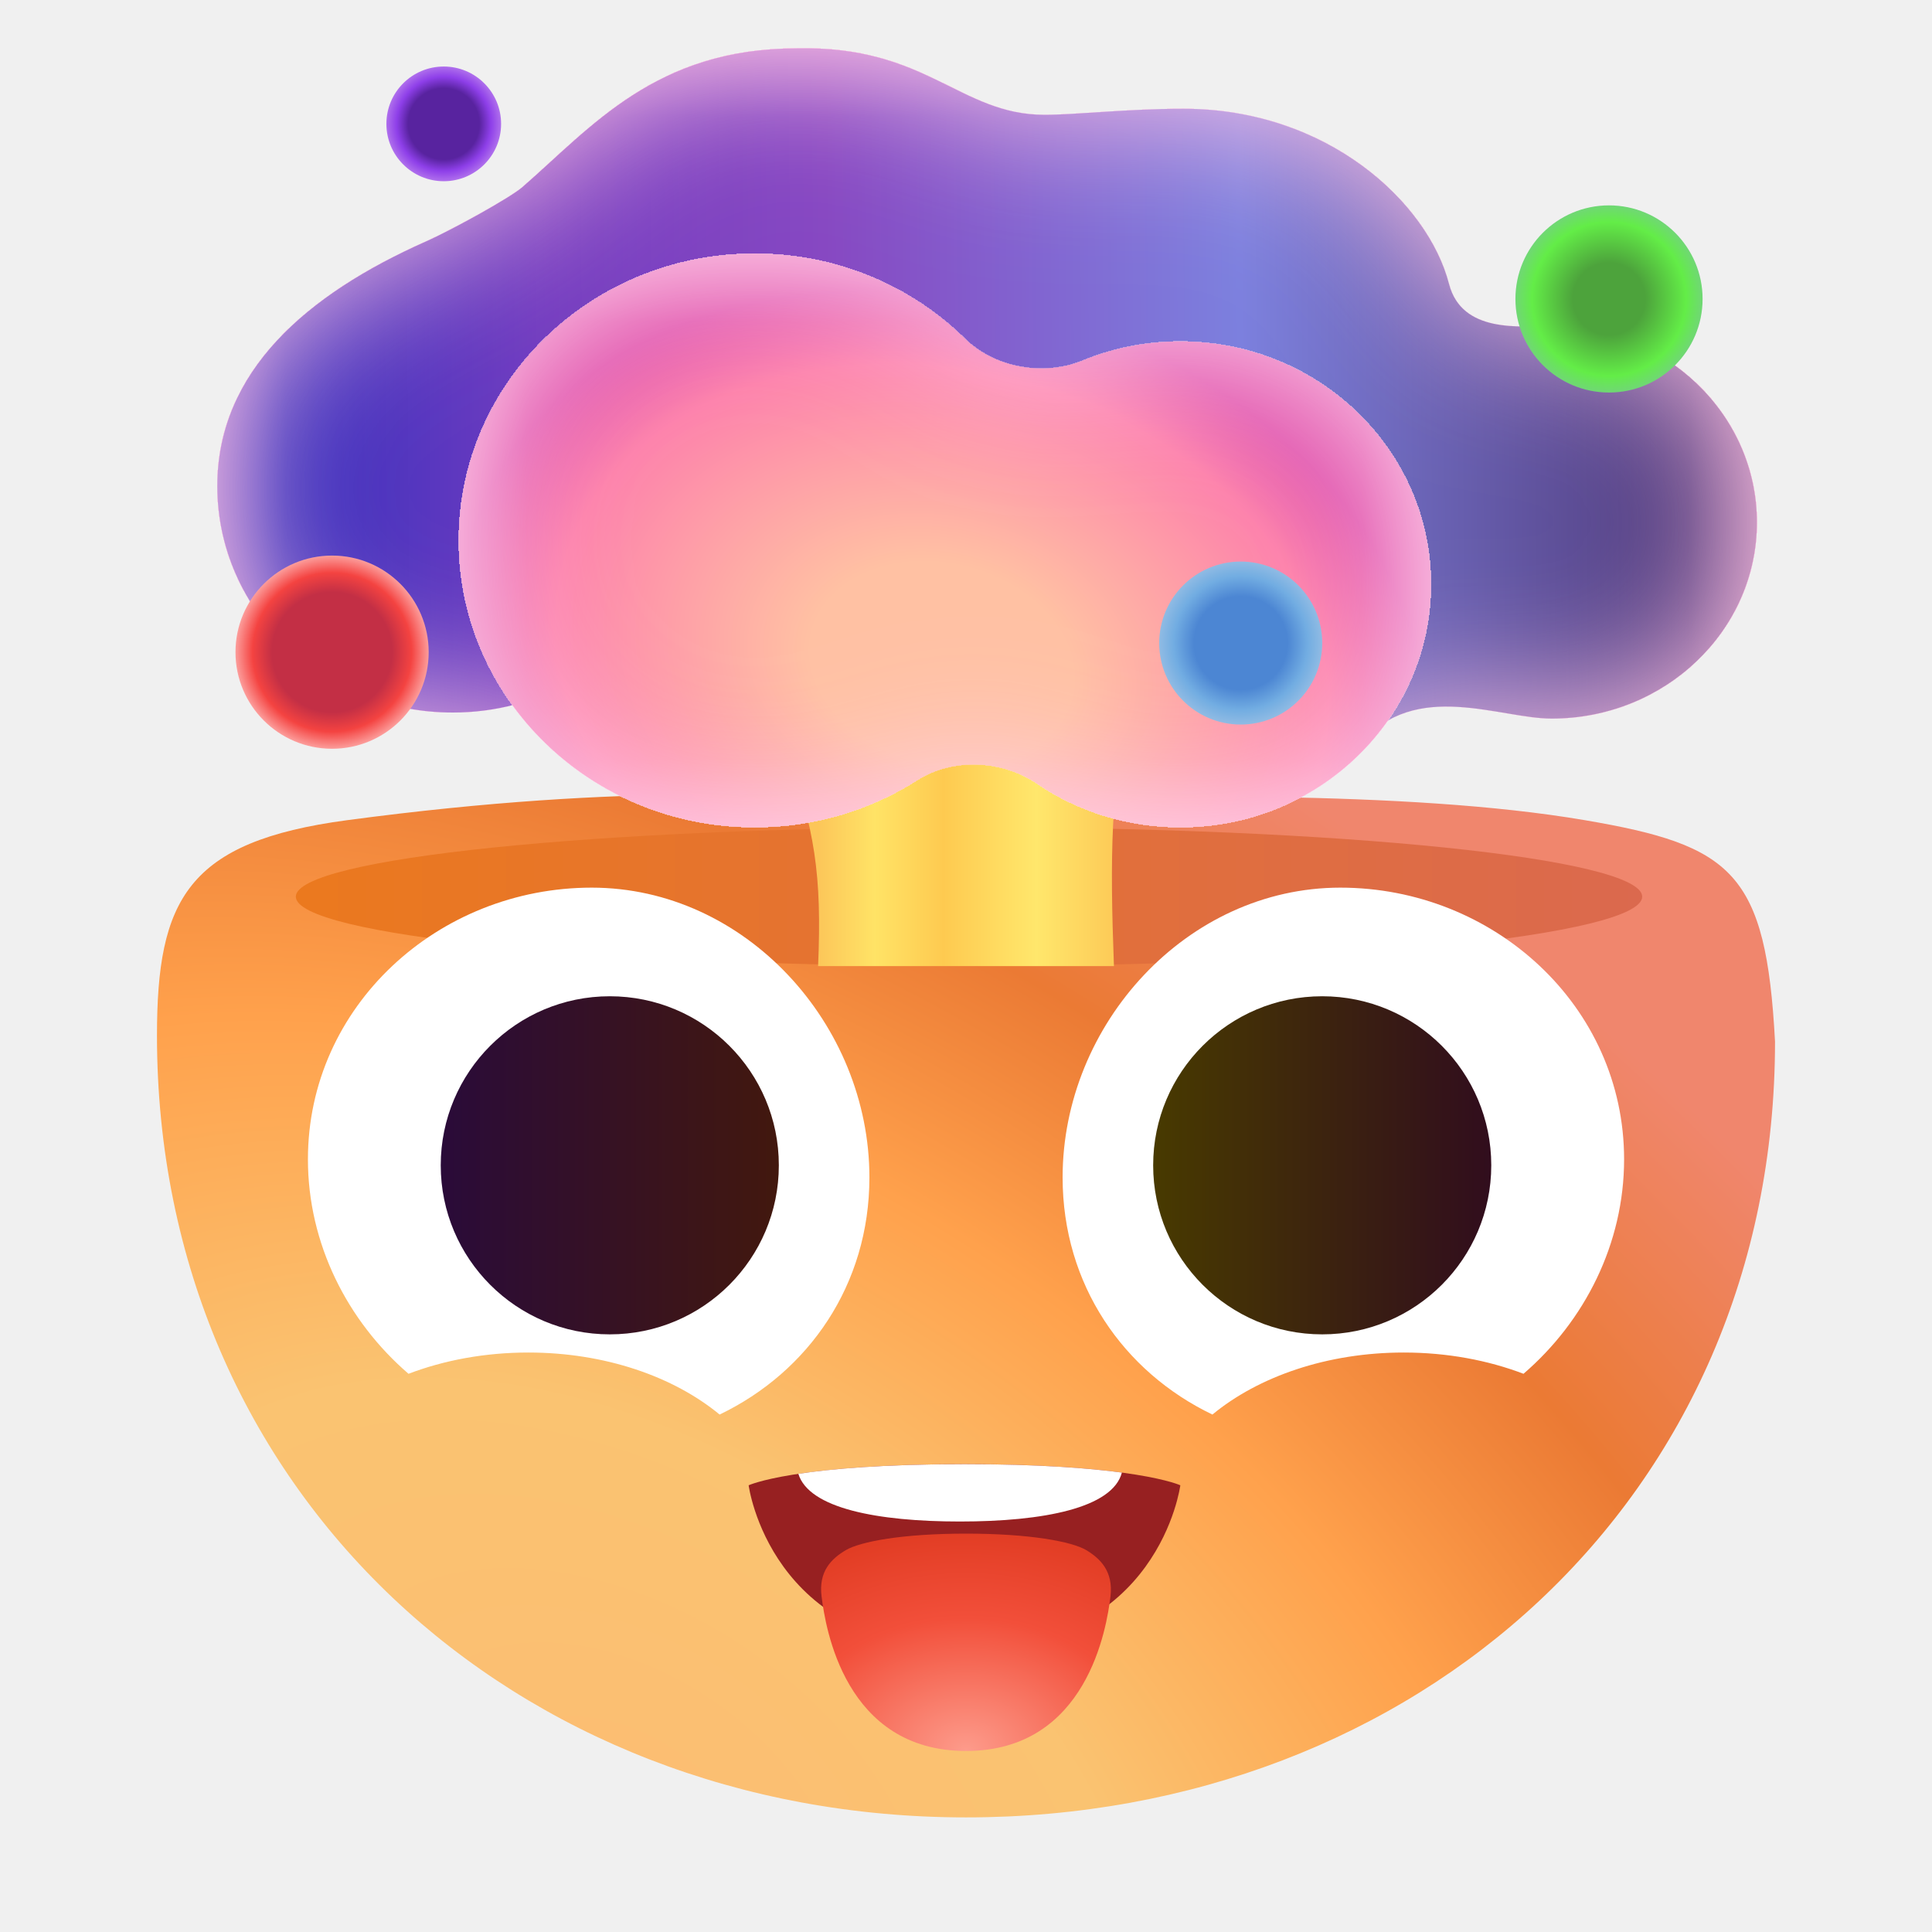
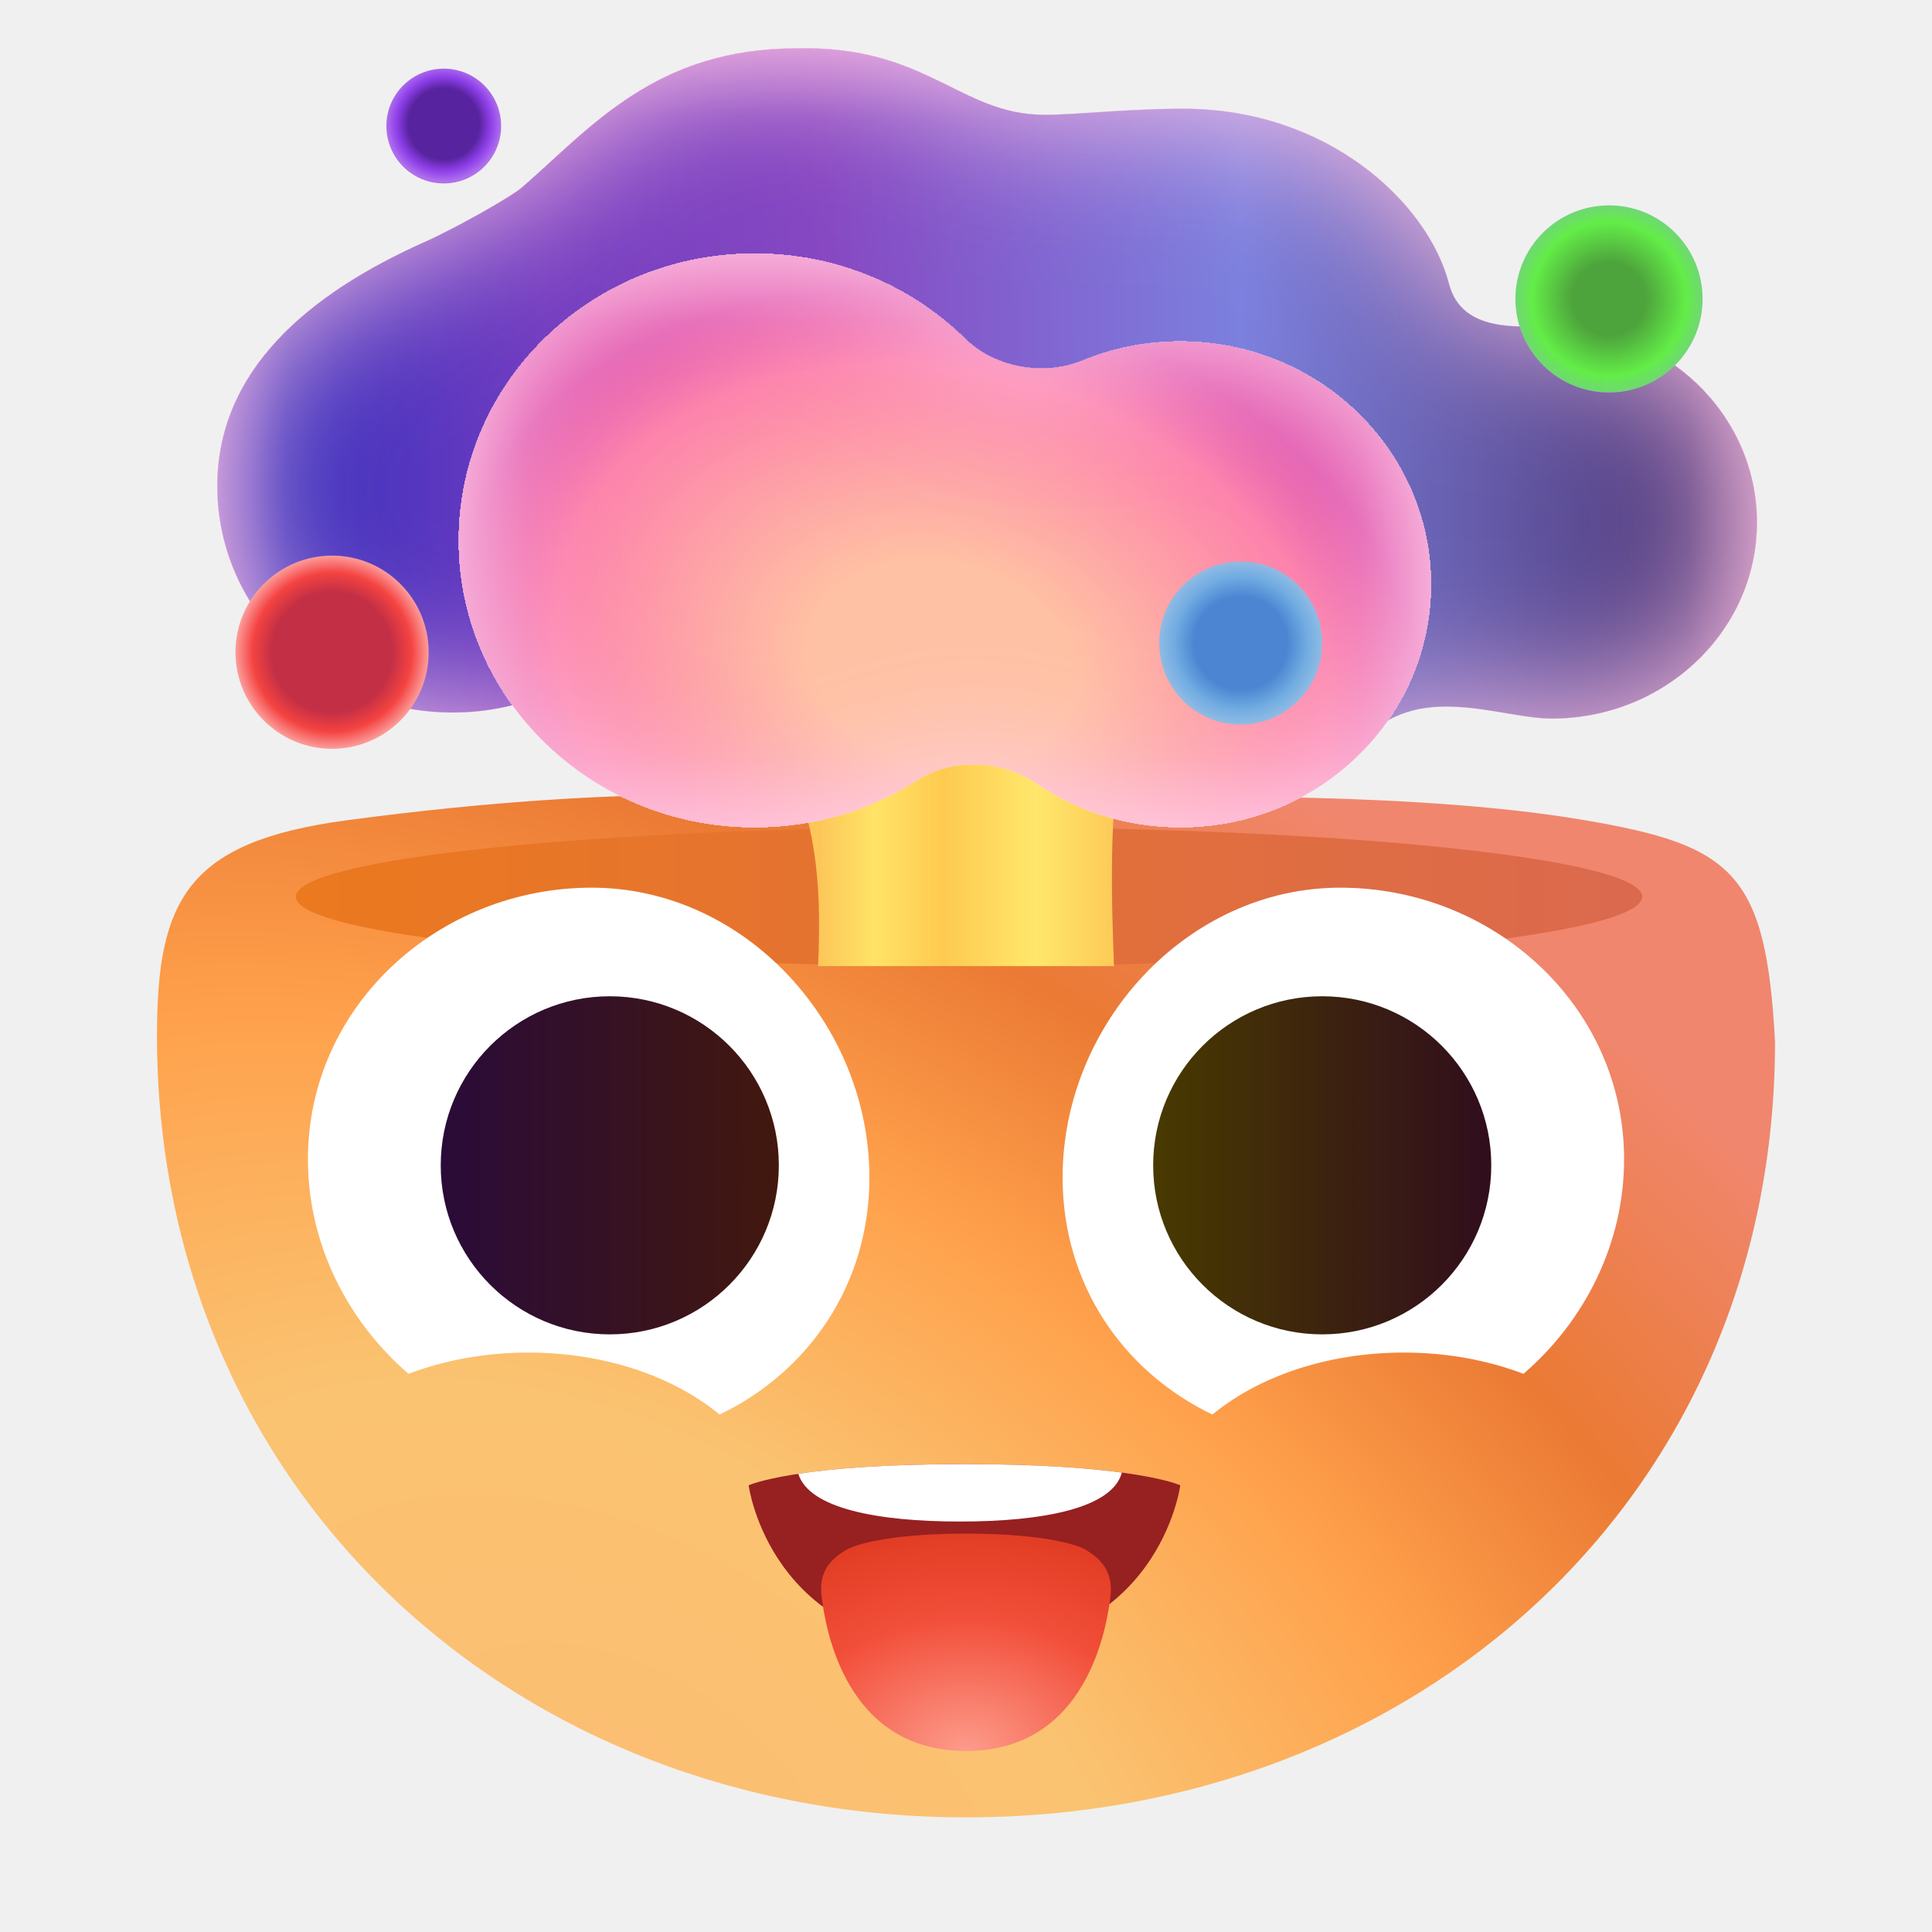
- <svg xmlns="http://www.w3.org/2000/svg" height="1em" style="flex:none;line-height:1" viewBox="0 0 320 320" width="1em">
-   <path d="M294 172.519c0 75.655-59.442 128.5-134 128.5-74.558 0-134-53.845-134-129.5 0-22.5 5-32.141 31.5-35.671 47.5-6.329 72.542-3.829 102.5-3.829 29.959 0 72.556-1.27 102.5 3.829 24.5 4.171 30 8.671 31.5 36.671z" fill="url(#lobe-icons-lobe-hub-0-_R_0_)" />
-   <path d="M159.75 242.51c-28.25 0-35.75 3.5-35.75 3.5s3.5 27 35.75 27 35.75-27 35.75-27-7.5-3.5-35.75-3.5z" fill="#972021" />
-   <path d="M271.999 148.517c0 6.351-49.92 11.5-111.5 11.5s-111.5-5.149-111.5-11.5c0-6.352 49.92-11.5 111.5-11.5s111.5 5.148 111.5 11.5z" fill="url(#lobe-icons-lobe-hub-1-_R_0_)" />
-   <path d="M135.503 160.013c.633-14.972-.483-22.788-5.5-36.443 0 0 9.5-12.056 27-12.056s30 3.064 30 3.064c-3.028 16.793-3.182 26.921-2.5 45.435h-49z" fill="url(#lobe-icons-lobe-hub-2-_R_0_)" />
-   <path d="M119.191 234.294c14.742-7.076 24.811-21.51 24.811-39.273 0-25.406-20.595-48-46-48s-47 19.594-47 45c0 13.983 6.542 26.812 16.662 35.521 5.893-2.245 12.652-3.521 19.838-3.521 12.705 0 24.077 3.989 31.689 10.273zM200.813 234.294c-14.742-7.076-24.811-21.51-24.811-39.273 0-25.406 20.595-48 46-48s47 19.594 47 45c0 13.983-6.543 26.812-16.662 35.521-5.893-2.245-12.652-3.521-19.838-3.521-12.705 0-24.077 3.989-31.689 10.273z" fill="#fff" />
-   <path d="M101 221.012c15.464 0 28-12.536 28-28s-12.536-28-28-28-28 12.536-28 28 12.536 28 28 28z" fill="url(#lobe-icons-lobe-hub-3-_R_0_)" />
-   <path d="M219 221.012c-15.464 0-28-12.536-28-28s12.536-28 28-28 28 12.536 28 28-12.536 28-28 28z" fill="url(#lobe-icons-lobe-hub-4-_R_0_)" />
+ <svg xmlns="http://www.w3.org/2000/svg" height="1em" style="flex:none;line-height:1" viewBox="0 0 24 24" width="1em">
+   <path d="M22.05 12.939c0 5.674-4.458 9.637-10.05 9.637-5.592 0-10.05-4.038-10.05-9.712 0-1.688 0.375-2.411 2.363-2.675 3.563-0.475 5.441-0.287 7.687-0.288 2.247 0 5.442-0.095 7.688 0.288 1.837 0.313 2.25 0.65 2.362 2.75z" fill="url(#lobe-icons-lobe-hub-0-_R_0_)" />
+   <path d="M11.981 18.188c-2.119 0-2.681 0.263-2.681 0.263s0.263 2.025 2.681 2.025 2.681-2.025 2.681-2.025-0.563-0.263-2.681-0.263z" fill="#972021" />
+   <path d="M20.4 11.139c0 0.476-3.744 0.862-8.363 0.862s-8.362-0.386-8.362-0.862c0-0.476 3.744-0.862 8.362-0.863s8.362 0.386 8.363 0.863z" fill="url(#lobe-icons-lobe-hub-1-_R_0_)" />
+   <path d="M10.163 12.001c0.047-1.123-0.036-1.709-0.413-2.733 0 0 0.713-0.904 2.025-0.904s2.25 0.23 2.25 0.229c-0.227 1.259-0.239 2.019-0.187 3.408h-3.675z" fill="url(#lobe-icons-lobe-hub-2-_R_0_)" />
+   <path d="M8.939 17.572c1.106-0.531 1.861-1.613 1.861-2.945 0-1.905-1.545-3.6-3.45-3.6s-3.525 1.47-3.525 3.375c0 1.049 0.491 2.011 1.25 2.664 0.442-0.168 0.949-0.264 1.488-0.264 0.953 0 1.806 0.299 2.376 0.77zM15.061 17.572c-1.106-0.531-1.861-1.613-1.861-2.945 0-1.905 1.545-3.6 3.45-3.6s3.525 1.47 3.525 3.375c0 1.049-0.491 2.011-1.25 2.664-0.442-0.168-0.949-0.264-1.487-0.264-0.953 0-1.806 0.299-2.377 0.77z" fill="#fff" />
+   <path d="M7.575 16.576c1.16 0 2.1-0.94 2.1-2.1s-0.94-2.1-2.1-2.1-2.1 0.94-2.1 2.1 0.94 2.1 2.1 2.1z" fill="url(#lobe-icons-lobe-hub-3-_R_0_)" />
+   <path d="M16.425 16.576c-1.16 0-2.1-0.94-2.1-2.1s0.94-2.1 2.1-2.1 2.1 0.94 2.1 2.1-0.94 2.1-2.1 2.1z" fill="url(#lobe-icons-lobe-hub-4-_R_0_)" />
  <g filter="url(#lobe-icons-lobe-hub-5-_R_0_)">
-     <path d="M172.997 19.016c-14.027 0-19.5-11.5-41-11-23.394 0-34 13-45.5 23-1.958 1.702-11.5 7-16 9-19.683 8.748-34.5 21.5-34.5 40.5 0 20.711 17.461 37.5 39 37.5 3.536 0 6.963-.453 10.22-1.301 8.7 10.539 22.179 16.658 37.28 17.301 23.5 1 31-15.25 44.5-8.5 9.259 4.629 13.83 8.5 28.5 8.5 17.108 0 25.057-5.233 30-11 9-10.5 22.879-4 31.5-4 18.778 0 34-14.551 34-32.5 0-17.95-15.222-32.5-34-32.5-5.15 0-14.856 1.27-17-7-3.5-13.5-20.148-29-44-29-9.318 0-17.691 1-23 1z" fill="url(#lobe-icons-lobe-hub-6-_R_0_)" />
+     <path d="M12.975 1.426c-1.052 0-1.462-0.862-3.075-0.825-1.755 0-2.55 0.975-3.413 1.725-0.147 0.128-0.862 0.525-1.2 0.675-1.476 0.656-2.587 1.613-2.587 3.038 0 1.553 1.31 2.813 2.925 2.812 0.265 0 0.522-0.034 0.766-0.097 0.652 0.79 1.663 1.249 2.796 1.297 1.762 0.075 2.325-1.144 3.338-0.637 0.694 0.347 1.037 0.637 2.137 0.637 1.283 0 1.879-0.392 2.25-0.825 0.675-0.787 1.716-0.3 2.363-0.3 1.408 0 2.55-1.091 2.55-2.437 0-1.346-1.142-2.438-2.55-2.438-0.386 0-1.114 0.095-1.275-0.525-0.263-1.012-1.511-2.175-3.3-2.175-0.699 0-1.327 0.075-1.725 0.075z" fill="url(#lobe-icons-lobe-hub-6-_R_0_)" />
  </g>
-   <path d="M82.998 20.517a9.5 9.5 0 11-19 0 9.5 9.5 0 0119 0z" fill="url(#lobe-icons-lobe-hub-7-_R_0_)" />
-   <path d="M71.002 108.021c0 8.836-7.163 16-16 16s-16-7.164-16-16c0-8.837 7.163-16 16-16s16 7.163 16 16z" fill="url(#lobe-icons-lobe-hub-8-_R_0_)" />
-   <path d="M282.002 49.516c0 8.56-6.94 15.5-15.5 15.5-8.56 0-15.5-6.94-15.5-15.5 0-8.56 6.94-15.5 15.5-15.5 8.56 0 15.5 6.94 15.5 15.5z" fill="url(#lobe-icons-lobe-hub-9-_R_0_)" />
-   <path d="M132.232 244.111c5.483-.823 14.191-1.601 27.515-1.601 12.212 0 20.546.654 26.073 1.396-1.542 5.861-12.963 8.104-26.823 8.104-13.698 0-25.013-2.191-26.765-7.899z" fill="#fff" />
-   <path d="M160.006 290.016c20.099 0 23.305-20.488 23.927-25.61.478-4.146-1.675-6.244-4.02-7.659-2.345-1.414-9.379-2.731-19.907-2.731-10.527 0-17.514 1.317-19.906 2.731-2.393 1.415-4.546 3.513-4.02 7.659.622 5.122 3.828 25.61 23.926 25.61z" fill="url(#lobe-icons-lobe-hub-10-_R_0_)" />
+   <path d="M6.225 1.539a0.713 0.713 0 1 1-1.425 0 0.713 0.713 0 0 1 1.425 0z" fill="url(#lobe-icons-lobe-hub-7-_R_0_)" />
+   <path d="M5.325 8.102c0 0.663-0.537 1.2-1.2 1.2s-1.2-0.537-1.2-1.2c0-0.663 0.537-1.2 1.2-1.2s1.2 0.537 1.2 1.2z" fill="url(#lobe-icons-lobe-hub-8-_R_0_)" />
+   <path d="M21.15 3.714c0 0.642-0.52 1.162-1.162 1.162-0.642 0-1.162-0.52-1.163-1.162 0-0.642 0.52-1.162 1.163-1.163 0.642 0 1.162 0.52 1.162 1.163z" fill="url(#lobe-icons-lobe-hub-9-_R_0_)" />
+   <path d="M9.917 18.308c0.411-0.062 1.064-0.12 2.064-0.12 0.916 0 1.541 0.049 1.955 0.105-0.116 0.44-0.972 0.608-2.011 0.608-1.027 0-1.876-0.164-2.008-0.593z" fill="#fff" />
+   <path d="M12 21.751c1.507 0 1.748-1.537 1.795-1.921 0.036-0.311-0.126-0.468-0.302-0.574-0.176-0.106-0.703-0.205-1.493-0.205-0.79 0-1.314 0.099-1.493 0.205-0.179 0.106-0.341 0.263-0.301 0.574 0.047 0.384 0.287 1.921 1.794 1.921z" fill="url(#lobe-icons-lobe-hub-10-_R_0_)" />
  <g filter="url(#lobe-icons-lobe-hub-11-_R_0_)">
-     <path d="M171.694 129.744c-5.721-3.89-13.954-4.248-19.786-.526-7.724 4.929-16.971 7.798-26.91 7.798-27.062 0-49-21.267-49-47.5 0-26.234 21.938-47.5 49-47.5 13.628 0 25.956 5.392 34.838 14.097 4.948 4.85 13.088 6.24 19.498 3.609a42.502 42.502 0 0116.164-3.166c22.92 0 41.5 18.012 41.5 40.23 0 22.218-18.58 40.23-41.5 40.23-8.856 0-17.065-2.69-23.804-7.272z" fill="url(#lobe-icons-lobe-hub-12-_R_0_)" />
+     <path d="M12.877 9.731c-0.429-0.292-1.047-0.319-1.484-0.04-0.579 0.37-1.273 0.585-2.018 0.585-2.03 0-3.675-1.595-3.675-3.562 0-1.968 1.645-3.563 3.675-3.563 1.022 0 1.947 0.404 2.613 1.057 0.371 0.364 0.982 0.468 1.462 0.271a3.188 3.188 0 0 1 1.212-0.237c1.719 0 3.112 1.351 3.113 3.017 0 1.666-1.393 3.017-3.113 3.017-0.664 0-1.28-0.202-1.785-0.545z" fill="url(#lobe-icons-lobe-hub-12-_R_0_)" />
  </g>
-   <path d="M219.002 106.51c0 7.456-6.044 13.5-13.5 13.5s-13.5-6.044-13.5-13.5 6.044-13.5 13.5-13.5 13.5 6.044 13.5 13.5z" fill="url(#lobe-icons-lobe-hub-13-_R_0_)" />
+   <path d="M16.425 7.988c0 0.559-0.453 1.012-1.012 1.013s-1.012-0.453-1.013-1.013 0.453-1.012 1.013-1.012 1.012 0.453 1.012 1.012z" fill="url(#lobe-icons-lobe-hub-13-_R_0_)" />
  <defs>
-     <radialGradient cx="0" cy="0" gradientTransform="rotate(-57.041 328.447 55.73) scale(238.957 377.848)" gradientUnits="userSpaceOnUse" id="lobe-icons-lobe-hub-0-_R_0_" r="1">
+     <radialGradient cx="0" cy="0" gradientTransform="matrix(9.75014 -15.03745 23.77779 15.4173 7.72487 22.57481)" gradientUnits="userSpaceOnUse" id="lobe-icons-lobe-hub-0-_R_0_" r="1">
      <stop stop-color="#FCBD72" />
      <stop offset=".255" stop-color="#FAC371" />
      <stop offset=".465" stop-color="#FFA14C" />
      <stop offset=".64" stop-color="#EB7A34" />
      <stop offset=".845" stop-color="#F0866D" />
    </radialGradient>
-     <radialGradient cx="0" cy="0" gradientTransform="rotate(90 26.49 47.007) scale(9.5)" gradientUnits="userSpaceOnUse" id="lobe-icons-lobe-hub-7-_R_0_" r="1">
+     <radialGradient cx="0" cy="0" gradientTransform="matrix(0 .7125 -.7125 0 5.51227 1.53877)" gradientUnits="userSpaceOnUse" id="lobe-icons-lobe-hub-7-_R_0_" r="1">
      <stop offset=".62" stop-color="#58239F" />
      <stop offset=".822" stop-color="#8E3FE9" />
      <stop offset="1" stop-color="#AF6FEC" />
    </radialGradient>
-     <radialGradient cx="0" cy="0" gradientTransform="matrix(0 16 -16 0 55.002 108.021)" gradientUnits="userSpaceOnUse" id="lobe-icons-lobe-hub-8-_R_0_" r="1">
+     <radialGradient cx="0" cy="0" gradientTransform="matrix(0 1.2 -1.2 0 4.12515 8.10158)" gradientUnits="userSpaceOnUse" id="lobe-icons-lobe-hub-8-_R_0_" r="1">
      <stop offset=".62" stop-color="#C32F45" />
      <stop offset=".822" stop-color="#F44341" />
      <stop offset="1" stop-color="#FC9D9B" />
    </radialGradient>
-     <radialGradient cx="0" cy="0" gradientTransform="matrix(0 15.5 -15.5 0 266.502 49.516)" gradientUnits="userSpaceOnUse" id="lobe-icons-lobe-hub-9-_R_0_" r="1">
+     <radialGradient cx="0" cy="0" gradientTransform="matrix(0 1.1625 -1.1625 0 19.98765 3.7137)" gradientUnits="userSpaceOnUse" id="lobe-icons-lobe-hub-9-_R_0_" r="1">
      <stop offset=".385" stop-color="#4DA33C" />
      <stop offset=".822" stop-color="#63ED47" />
      <stop offset="1" stop-color="#70D775" />
    </radialGradient>
-     <radialGradient cx="0" cy="0" gradientTransform="matrix(0 -44 58.6667 0 160 290)" gradientUnits="userSpaceOnUse" id="lobe-icons-lobe-hub-10-_R_0_" r="1">
+     <radialGradient cx="0" cy="0" gradientTransform="matrix(0 -3.3 4.4 0 12 21.75)" gradientUnits="userSpaceOnUse" id="lobe-icons-lobe-hub-10-_R_0_" r="1">
      <stop stop-color="#FD9B8B" />
      <stop offset=".5" stop-color="#F24F3A" />
      <stop offset="1" stop-color="#D93318" />
    </radialGradient>
-     <radialGradient cx="0" cy="0" gradientTransform="matrix(15.5 -61.50002 82.33886 20.75208 156 110)" gradientUnits="userSpaceOnUse" id="lobe-icons-lobe-hub-12-_R_0_" r="1">
+     <radialGradient cx="0" cy="0" gradientTransform="matrix(1.1625 -4.6125 6.17541 1.55641 11.7 8.25)" gradientUnits="userSpaceOnUse" id="lobe-icons-lobe-hub-12-_R_0_" r="1">
      <stop offset=".26" stop-color="#FFC1A3" />
      <stop offset=".764" stop-color="#FD82AB" />
      <stop offset=".952" stop-color="#DF4FAA" />
    </radialGradient>
-     <radialGradient cx="0" cy="0" gradientTransform="rotate(90 49.496 156.006) scale(13.5)" gradientUnits="userSpaceOnUse" id="lobe-icons-lobe-hub-13-_R_0_" r="1">
+     <radialGradient cx="0" cy="0" gradientTransform="matrix(0 1.0125 -1.0125 0 15.41265 7.98825)" gradientUnits="userSpaceOnUse" id="lobe-icons-lobe-hub-13-_R_0_" r="1">
      <stop offset=".572" stop-color="#4C86D3" />
      <stop offset=".822" stop-color="#72ADE2" />
      <stop offset="1" stop-color="#90BBE3" />
    </radialGradient>
-     <linearGradient gradientUnits="userSpaceOnUse" id="lobe-icons-lobe-hub-1-_R_0_" x1="48.999" x2="271.999" y1="148.517" y2="148.517">
+     <linearGradient gradientUnits="userSpaceOnUse" id="lobe-icons-lobe-hub-1-_R_0_" x1="3.675" x2="20.4" y1="11.139" y2="11.139">
      <stop stop-color="#EB791E" />
      <stop offset="1" stop-color="#DB694E" />
    </linearGradient>
-     <linearGradient gradientUnits="userSpaceOnUse" id="lobe-icons-lobe-hub-2-_R_0_" x1="135.5" x2="187" y1="147.5" y2="147.5">
+     <linearGradient gradientUnits="userSpaceOnUse" id="lobe-icons-lobe-hub-2-_R_0_" x1="10.162" x2="14.025" y1="11.062" y2="11.062">
      <stop stop-color="#FCC659" />
      <stop offset=".183" stop-color="#FFE366" />
      <stop offset=".404" stop-color="#FECA50" />
      <stop offset=".702" stop-color="#FFE76C" />
      <stop offset="1" stop-color="#FCC553" />
    </linearGradient>
-     <linearGradient gradientUnits="userSpaceOnUse" id="lobe-icons-lobe-hub-3-_R_0_" x1="73" x2="247" y1="193.012" y2="193.012">
+     <linearGradient gradientUnits="userSpaceOnUse" id="lobe-icons-lobe-hub-3-_R_0_" x1="5.475" x2="18.525" y1="14.476" y2="14.476">
      <stop stop-color="#2A0B39" />
      <stop offset=".322" stop-color="#42180E" />
      <stop offset=".678" stop-color="#483A00" />
      <stop offset="1" stop-color="#310D1D" />
    </linearGradient>
-     <linearGradient gradientUnits="userSpaceOnUse" id="lobe-icons-lobe-hub-4-_R_0_" x1="73" x2="247" y1="193.012" y2="193.012">
+     <linearGradient gradientUnits="userSpaceOnUse" id="lobe-icons-lobe-hub-4-_R_0_" x1="5.475" x2="18.525" y1="14.476" y2="14.476">
      <stop stop-color="#2A0B39" />
      <stop offset=".322" stop-color="#42180E" />
      <stop offset=".678" stop-color="#483A00" />
      <stop offset="1" stop-color="#310D1D" />
    </linearGradient>
-     <linearGradient gradientUnits="userSpaceOnUse" id="lobe-icons-lobe-hub-6-_R_0_" x1="44.5" x2="291" y1="84" y2="82">
+     <linearGradient gradientUnits="userSpaceOnUse" id="lobe-icons-lobe-hub-6-_R_0_" x1="3.337" x2="21.825" y1="6.3" y2="6.15">
      <stop stop-color="#342FBD" />
      <stop offset=".188" stop-color="#733CC0" />
      <stop offset=".375" stop-color="#8748C2" />
      <stop offset=".654" stop-color="#7C80DE" />
      <stop offset="1" stop-color="#4A306D" />
    </linearGradient>
-     <filter color-interpolation-filters="sRGB" filterUnits="userSpaceOnUse" height="126.061" id="lobe-icons-lobe-hub-5-_R_0_" width="255" x="35.997" y="8">
+     <filter color-interpolation-filters="sRGB" filterUnits="userSpaceOnUse" height="9.455" id="lobe-icons-lobe-hub-5-_R_0_" width="19.125" x="2.7" y=".6">
      <feFlood flood-opacity="0" result="BackgroundImageFix" />
      <feBlend in="SourceGraphic" in2="BackgroundImageFix" result="shape" />
      <feColorMatrix in="SourceAlpha" result="hardAlpha" values="0 0 0 0 0 0 0 0 0 0 0 0 0 0 0 0 0 0 127 0" />
      <feOffset />
-       <feGaussianBlur stdDeviation="12" />
+       <feGaussianBlur stdDeviation=".9" />
      <feComposite in2="hardAlpha" k2="-1" k3="1" operator="arithmetic" />
      <feColorMatrix values="0 0 0 0 1 0 0 0 0 0.765 0 0 0 0 0.897 0 0 0 1 0" />
      <feBlend in2="shape" result="effect1_innerShadow_1562_736" />
    </filter>
-     <filter color-interpolation-filters="sRGB" filterUnits="userSpaceOnUse" height="95" id="lobe-icons-lobe-hub-11-_R_0_" width="161" x="75.998" y="42.016">
+     <filter color-interpolation-filters="sRGB" filterUnits="userSpaceOnUse" height="7.125" id="lobe-icons-lobe-hub-11-_R_0_" width="12.075" x="5.7" y="3.151">
      <feFlood flood-opacity="0" result="BackgroundImageFix" />
      <feBlend in="SourceGraphic" in2="BackgroundImageFix" result="shape" />
      <feColorMatrix in="SourceAlpha" result="hardAlpha" values="0 0 0 0 0 0 0 0 0 0 0 0 0 0 0 0 0 0 127 0" />
      <feOffset />
-       <feGaussianBlur stdDeviation="12" />
+       <feGaussianBlur stdDeviation=".9" />
      <feComposite in2="hardAlpha" k2="-1" k3="1" operator="arithmetic" />
      <feColorMatrix values="0 0 0 0 1 0 0 0 0 0.825 0 0 0 0 0.923 0 0 0 1 0" />
      <feBlend in2="shape" result="effect1_innerShadow_1562_736" />
    </filter>
  </defs>
</svg>
